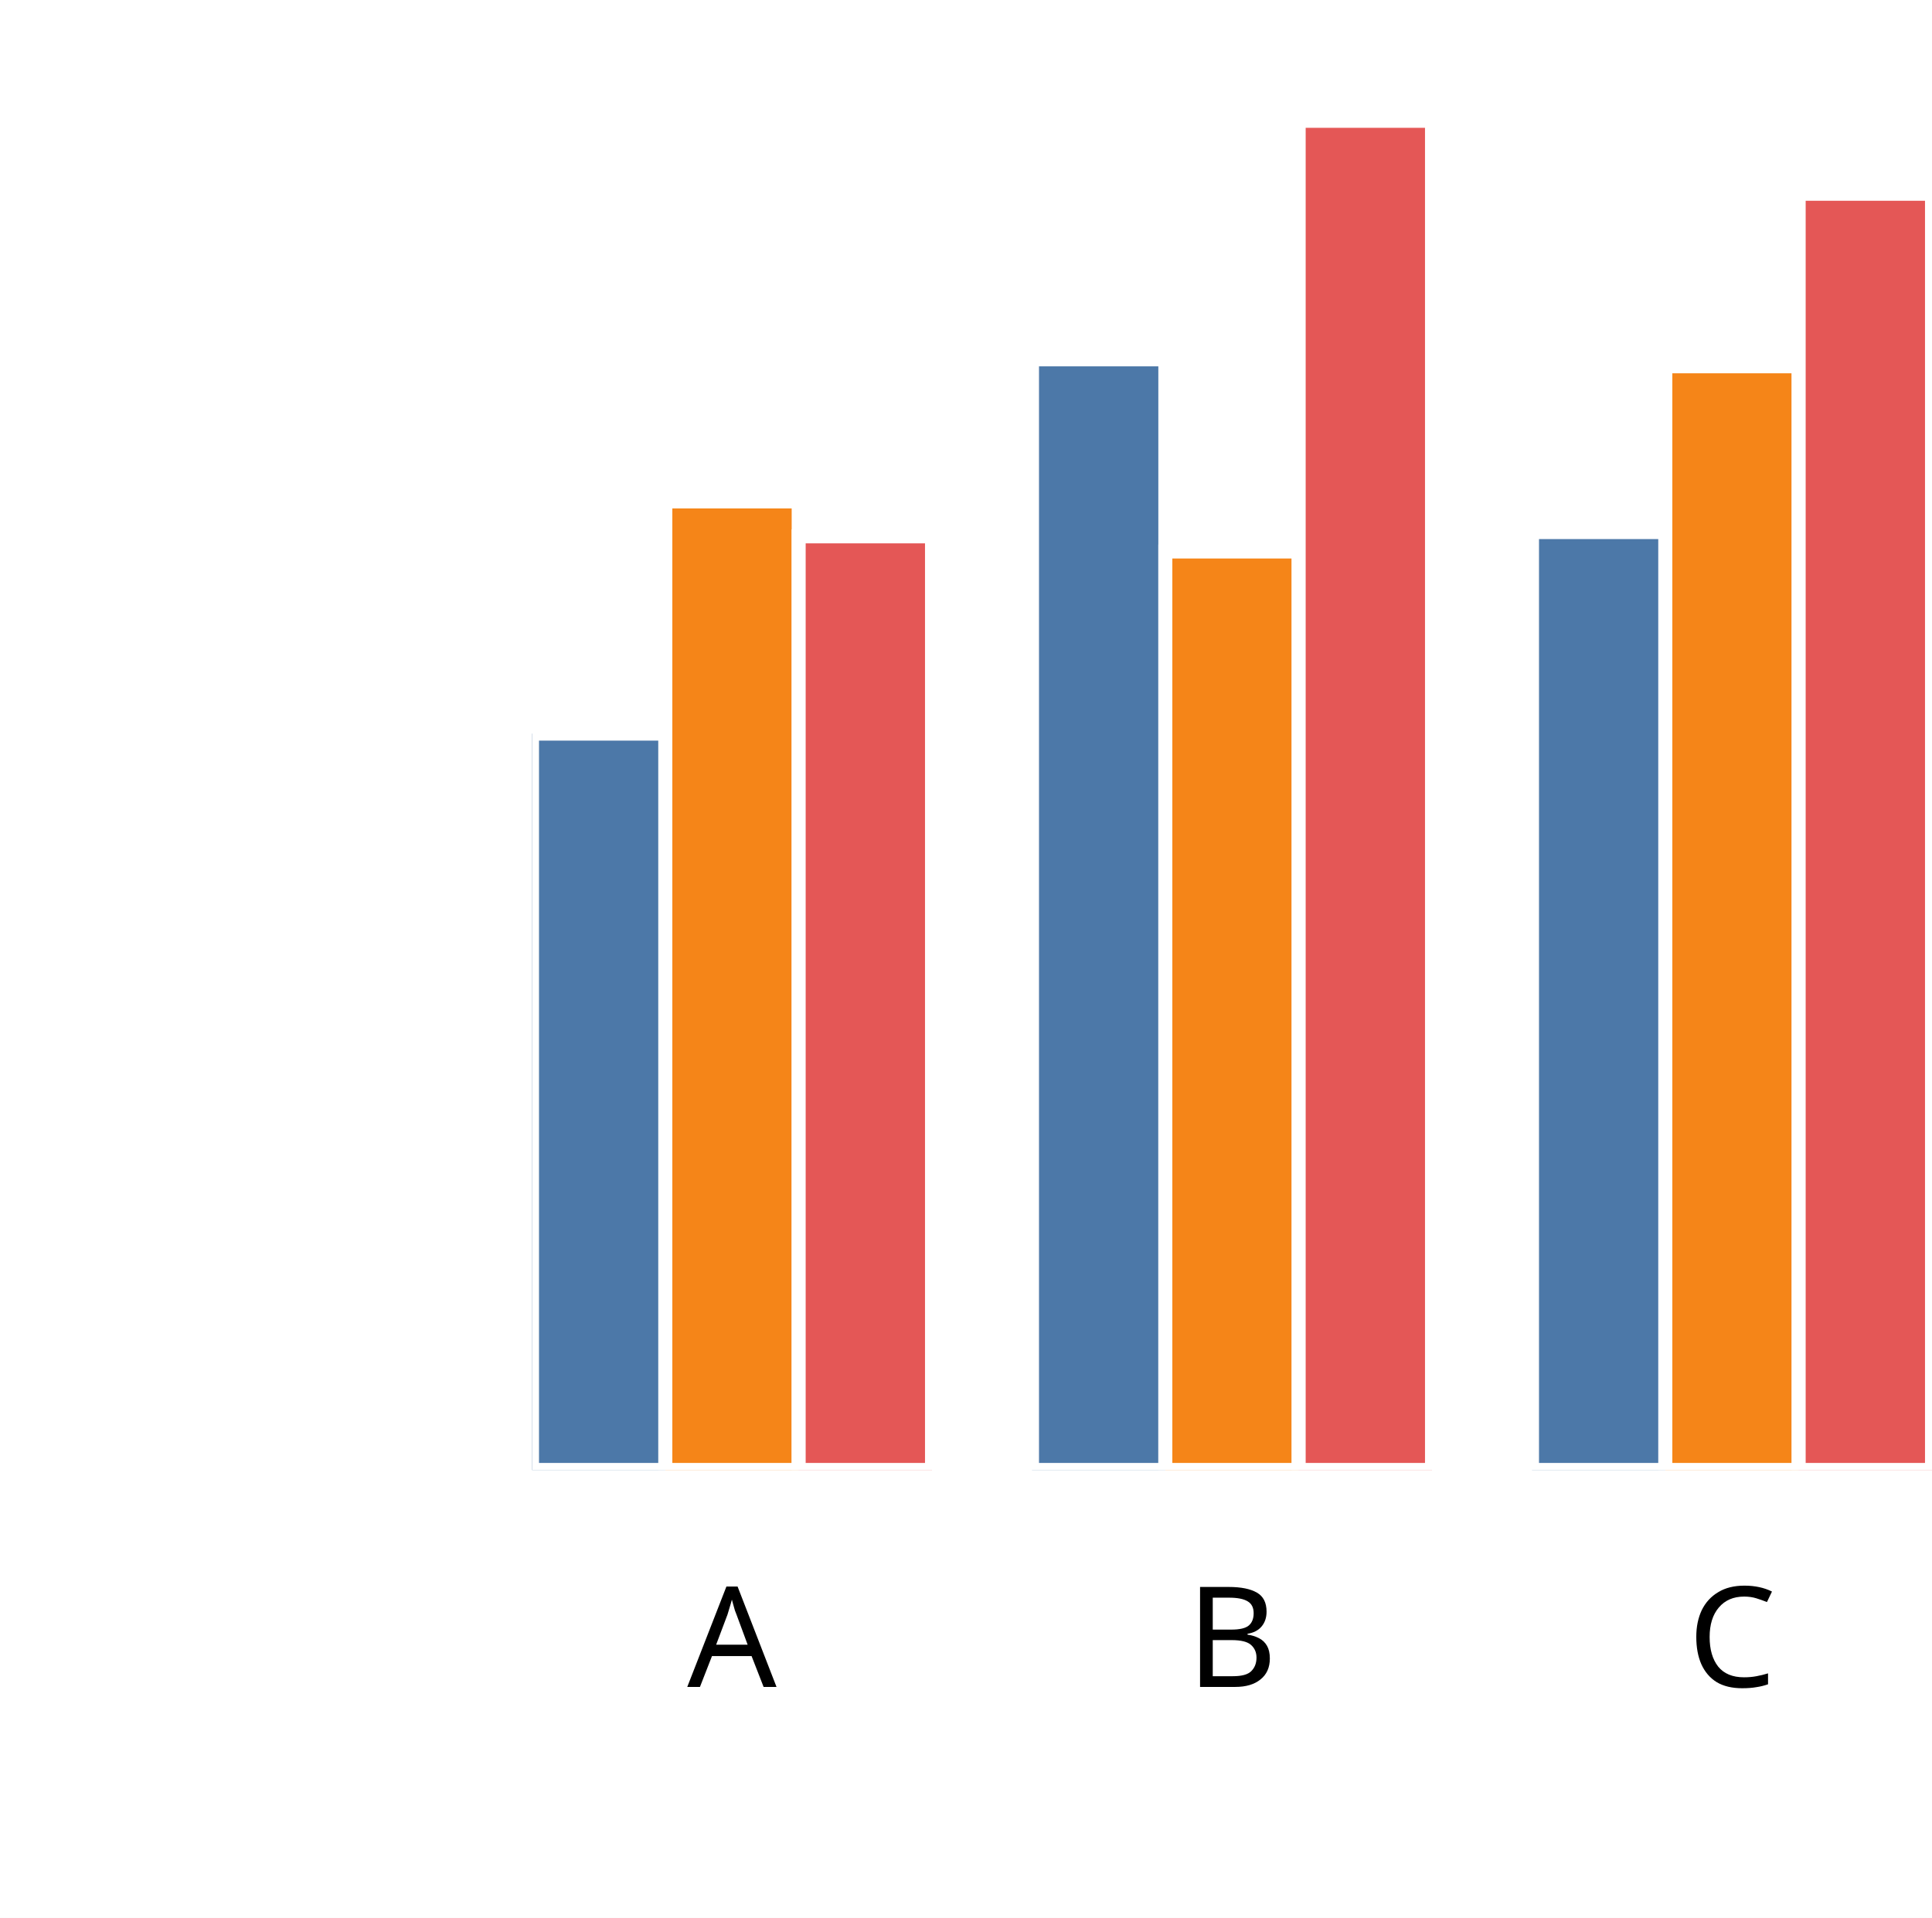
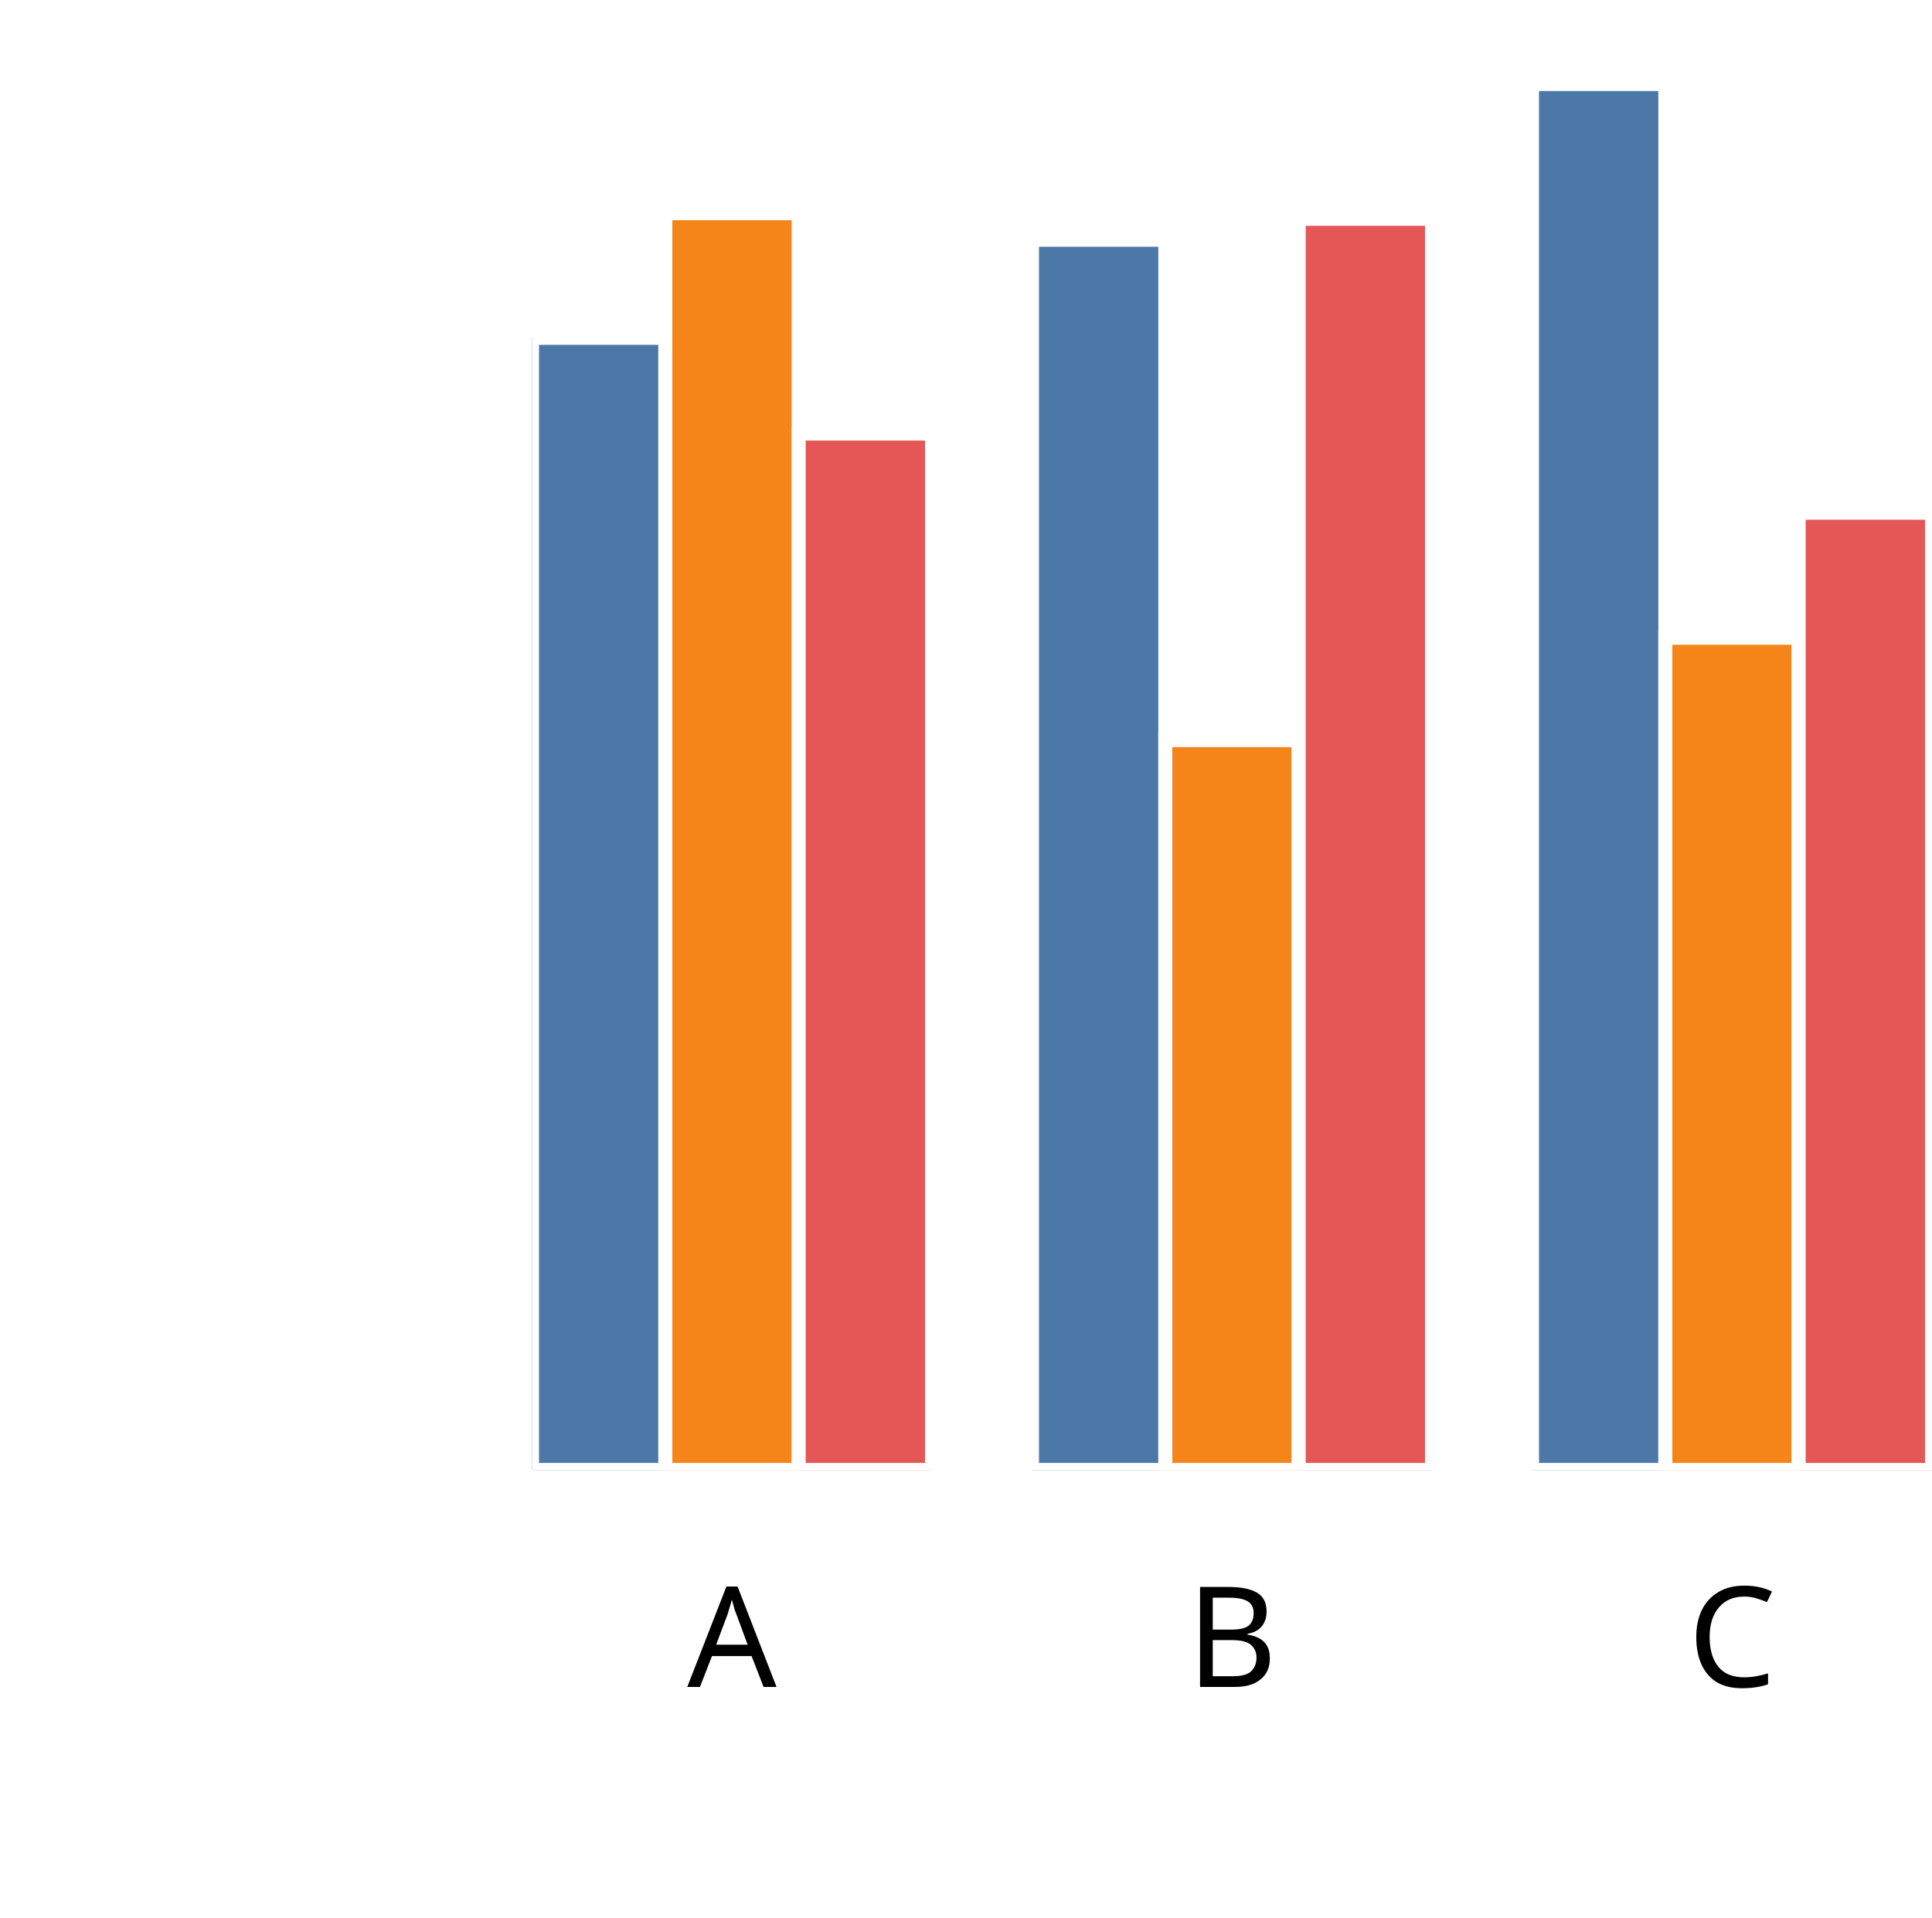
<svg xmlns="http://www.w3.org/2000/svg" version="1.1" class="marks" width="138" height="137" viewBox="0 0 138 137">
  <rect width="138" height="137" fill="white" />
  <g fill="none" stroke-miterlimit="10" transform="translate(38,5)">
    <g class="mark-group role-frame root" role="graphics-object" aria-roledescription="group mark container">
      <g transform="translate(0,0)">
        <path class="background" aria-hidden="true" d="M0,0h100v100h-100Z" />
        <g>
          <g class="mark-group role-axis" role="graphics-symbol" aria-roledescription="axis" aria-label="X-axis titled 'x' for a discrete scale with 3 values: A, B, C">
            <g transform="translate(0.5,100.5)">
              <path class="background" aria-hidden="true" d="M0,0h0v0h0Z" pointer-events="none" />
              <g>
                <g class="mark-rule role-axis-tick" pointer-events="none">
                  <line transform="translate(14,0)" x2="0" y2="5" stroke="white" stroke-width="1.01" opacity="1" />
                  <line transform="translate(50,0)" x2="0" y2="5" stroke="white" stroke-width="1.01" opacity="1" />
                  <line transform="translate(85,0)" x2="0" y2="5" stroke="white" stroke-width="1.01" opacity="1" />
                </g>
                <g class="mark-text role-axis-label" pointer-events="none">
                  <text text-anchor="middle" transform="translate(13.78571,15)" font-family="sans-serif" font-size="10px" font-style="normal" font-weight="400" fill="black" opacity="1">A</text>
                  <text text-anchor="middle" transform="translate(49.5,15)" font-family="sans-serif" font-size="10px" font-style="normal" font-weight="400" fill="black" opacity="1">B</text>
                  <text text-anchor="middle" transform="translate(85.21429,15)" font-family="sans-serif" font-size="10px" font-style="normal" font-weight="400" fill="black" opacity="1">C</text>
                </g>
                <g class="mark-text role-axis-title" pointer-events="none">
                  <text text-anchor="middle" transform="translate(50,30)" font-family="sans-serif" font-size="11px" font-style="normal" font-weight="400" fill="white" opacity="1">x</text>
                </g>
              </g>
              <path class="foreground" aria-hidden="true" d="" pointer-events="none" display="none" />
            </g>
          </g>
          <g class="mark-group role-axis" role="graphics-symbol" aria-roledescription="axis" aria-label="Y-axis titled 'sum of y' for a linear scale with values from 0.0 to 2.0">
            <g transform="translate(0.5,0.5)">
              <path class="background" aria-hidden="true" d="M0,0h0v0h0Z" pointer-events="none" />
              <g>
                <g class="mark-rule role-axis-tick" pointer-events="none">
                  <line transform="translate(0,100)" x2="-5" y2="0" stroke="white" stroke-width="1.01" opacity="1" />
                  <line transform="translate(0,75)" x2="-5" y2="0" stroke="white" stroke-width="1.01" opacity="1" />
                  <line transform="translate(0,50)" x2="-5" y2="0" stroke="white" stroke-width="1.01" opacity="1" />
                  <line transform="translate(0,25)" x2="-5" y2="0" stroke="white" stroke-width="1.01" opacity="1" />
                  <line transform="translate(0,0)" x2="-5" y2="0" stroke="white" stroke-width="1.01" opacity="1" />
                </g>
                <g class="mark-text role-axis-label" pointer-events="none">
                  <text text-anchor="end" transform="translate(-7,103)" font-family="sans-serif" font-size="10px" font-style="normal" font-weight="400" fill="white" opacity="1">0.0</text>
                  <text text-anchor="end" transform="translate(-7,78)" font-family="sans-serif" font-size="10px" font-style="normal" font-weight="400" fill="white" opacity="1">0.5</text>
                  <text text-anchor="end" transform="translate(-7,53)" font-family="sans-serif" font-size="10px" font-style="normal" font-weight="400" fill="white" opacity="1">1.0</text>
                  <text text-anchor="end" transform="translate(-7,28)" font-family="sans-serif" font-size="10px" font-style="normal" font-weight="400" fill="white" opacity="1">1.5</text>
                  <text text-anchor="end" transform="translate(-7,3)" font-family="sans-serif" font-size="10px" font-style="normal" font-weight="400" fill="white" opacity="1">2.0</text>
                </g>
                <g class="mark-text role-axis-title" pointer-events="none">
                  <text text-anchor="middle" transform="translate(-26.90332,50) rotate(-90) translate(0,-2)" font-family="sans-serif" font-size="11px" font-style="normal" font-weight="400" fill="white" opacity="1">sum of y</text>
                </g>
              </g>
              <path class="foreground" aria-hidden="true" d="" pointer-events="none" display="none" />
            </g>
          </g>
          <g class="mark-group role-scope" clip-path="url(#clip1)" role="graphics-object" aria-roledescription="group mark container">
            <g transform="translate(0,0)">
              <path class="background" aria-hidden="true" d="M0,0h0v0h0Z" />
              <g>
                <g class="mark-rect role-mark" role="graphics-symbol" aria-roledescription="rect mark container">
-                   <path d="M1.7763568394002505e-15,47.402h9.524v52.598h-9.524Z" fill="#4c78a8" stroke="white" stroke-width="1" opacity="1" />
-                   <path d="M9.524,30.819h9.524v69.181h-9.524Z" fill="#f58518" stroke="white" stroke-width="1" opacity="1" />
-                   <path d="M19.048,33.313h9.524v66.687h-9.524Z" fill="#e45756" stroke="white" stroke-width="1" opacity="1" />
+                   <path d="M1.7763568394002505e-15,19.134h9.524v80.866h-9.524Z" fill="#4c78a8" stroke="white" stroke-width="1" opacity="1" />
+                   <path d="M9.524,10.232h9.524v89.768h-9.524Z" fill="#f58518" stroke="white" stroke-width="1" opacity="1" />
+                   <path d="M19.048,25.967h9.524v74.033h-9.524Z" fill="#e45756" stroke="white" stroke-width="1" opacity="1" />
                </g>
              </g>
              <path class="foreground" aria-hidden="true" d="" display="none" />
            </g>
            <g transform="translate(35.71429,0)">
              <path class="background" aria-hidden="true" d="M0,0h0v0h0Z" />
              <g>
                <g class="mark-rect role-mark" role="graphics-symbol" aria-roledescription="rect mark container">
-                   <path d="M1.7763568394002505e-15,20.668h9.524v79.332h-9.524Z" fill="#4c78a8" stroke="white" stroke-width="1" opacity="1" />
-                   <path d="M9.524,34.396h9.524v65.604h-9.524Z" fill="#f58518" stroke="white" stroke-width="1" opacity="1" />
-                   <path d="M19.048,3.631h9.524v96.369h-9.524Z" fill="#e45756" stroke="white" stroke-width="1" opacity="1" />
+                   <path d="M1.7763568394002505e-15,12.127h9.524v87.873h-9.524Z" fill="#4c78a8" stroke="white" stroke-width="1" opacity="1" />
+                   <path d="M9.524,47.869h9.524v52.131h-9.524Z" fill="#f58518" stroke="white" stroke-width="1" opacity="1" />
+                   <path d="M19.048,10.628h9.524v89.372h-9.524Z" fill="#e45756" stroke="white" stroke-width="1" opacity="1" />
                </g>
              </g>
              <path class="foreground" aria-hidden="true" d="" display="none" />
            </g>
            <g transform="translate(71.42857,0)">
              <path class="background" aria-hidden="true" d="M0,0h0v0h0Z" />
              <g>
                <g class="mark-rect role-mark" role="graphics-symbol" aria-roledescription="rect mark container">
-                   <path d="M1.7763568394002505e-15,33.007h9.524v66.993h-9.524Z" fill="#4c78a8" stroke="white" stroke-width="1" opacity="1" />
-                   <path d="M9.524,21.167h9.524v78.833h-9.524Z" fill="#f58518" stroke="white" stroke-width="1" opacity="1" />
-                   <path d="M19.048,8.84h9.524v91.16h-9.524Z" fill="#e45756" stroke="white" stroke-width="1" opacity="1" />
+                   <path d="M1.7763568394002505e-15,1.003h9.524v98.997h-9.524Z" fill="#4c78a8" stroke="white" stroke-width="1" opacity="1" />
+                   <path d="M9.524,40.555h9.524v59.445h-9.524Z" fill="#f58518" stroke="white" stroke-width="1" opacity="1" />
+                   <path d="M19.048,31.624h9.524v68.376h-9.524Z" fill="#e45756" stroke="white" stroke-width="1" opacity="1" />
                </g>
              </g>
              <path class="foreground" aria-hidden="true" d="" display="none" />
            </g>
          </g>
        </g>
        <path class="foreground" aria-hidden="true" d="" display="none" />
      </g>
    </g>
  </g>
  <defs>
    <clipPath id="clip1">
      <rect x="0" y="0" width="100" height="100" />
    </clipPath>
  </defs>
</svg>
